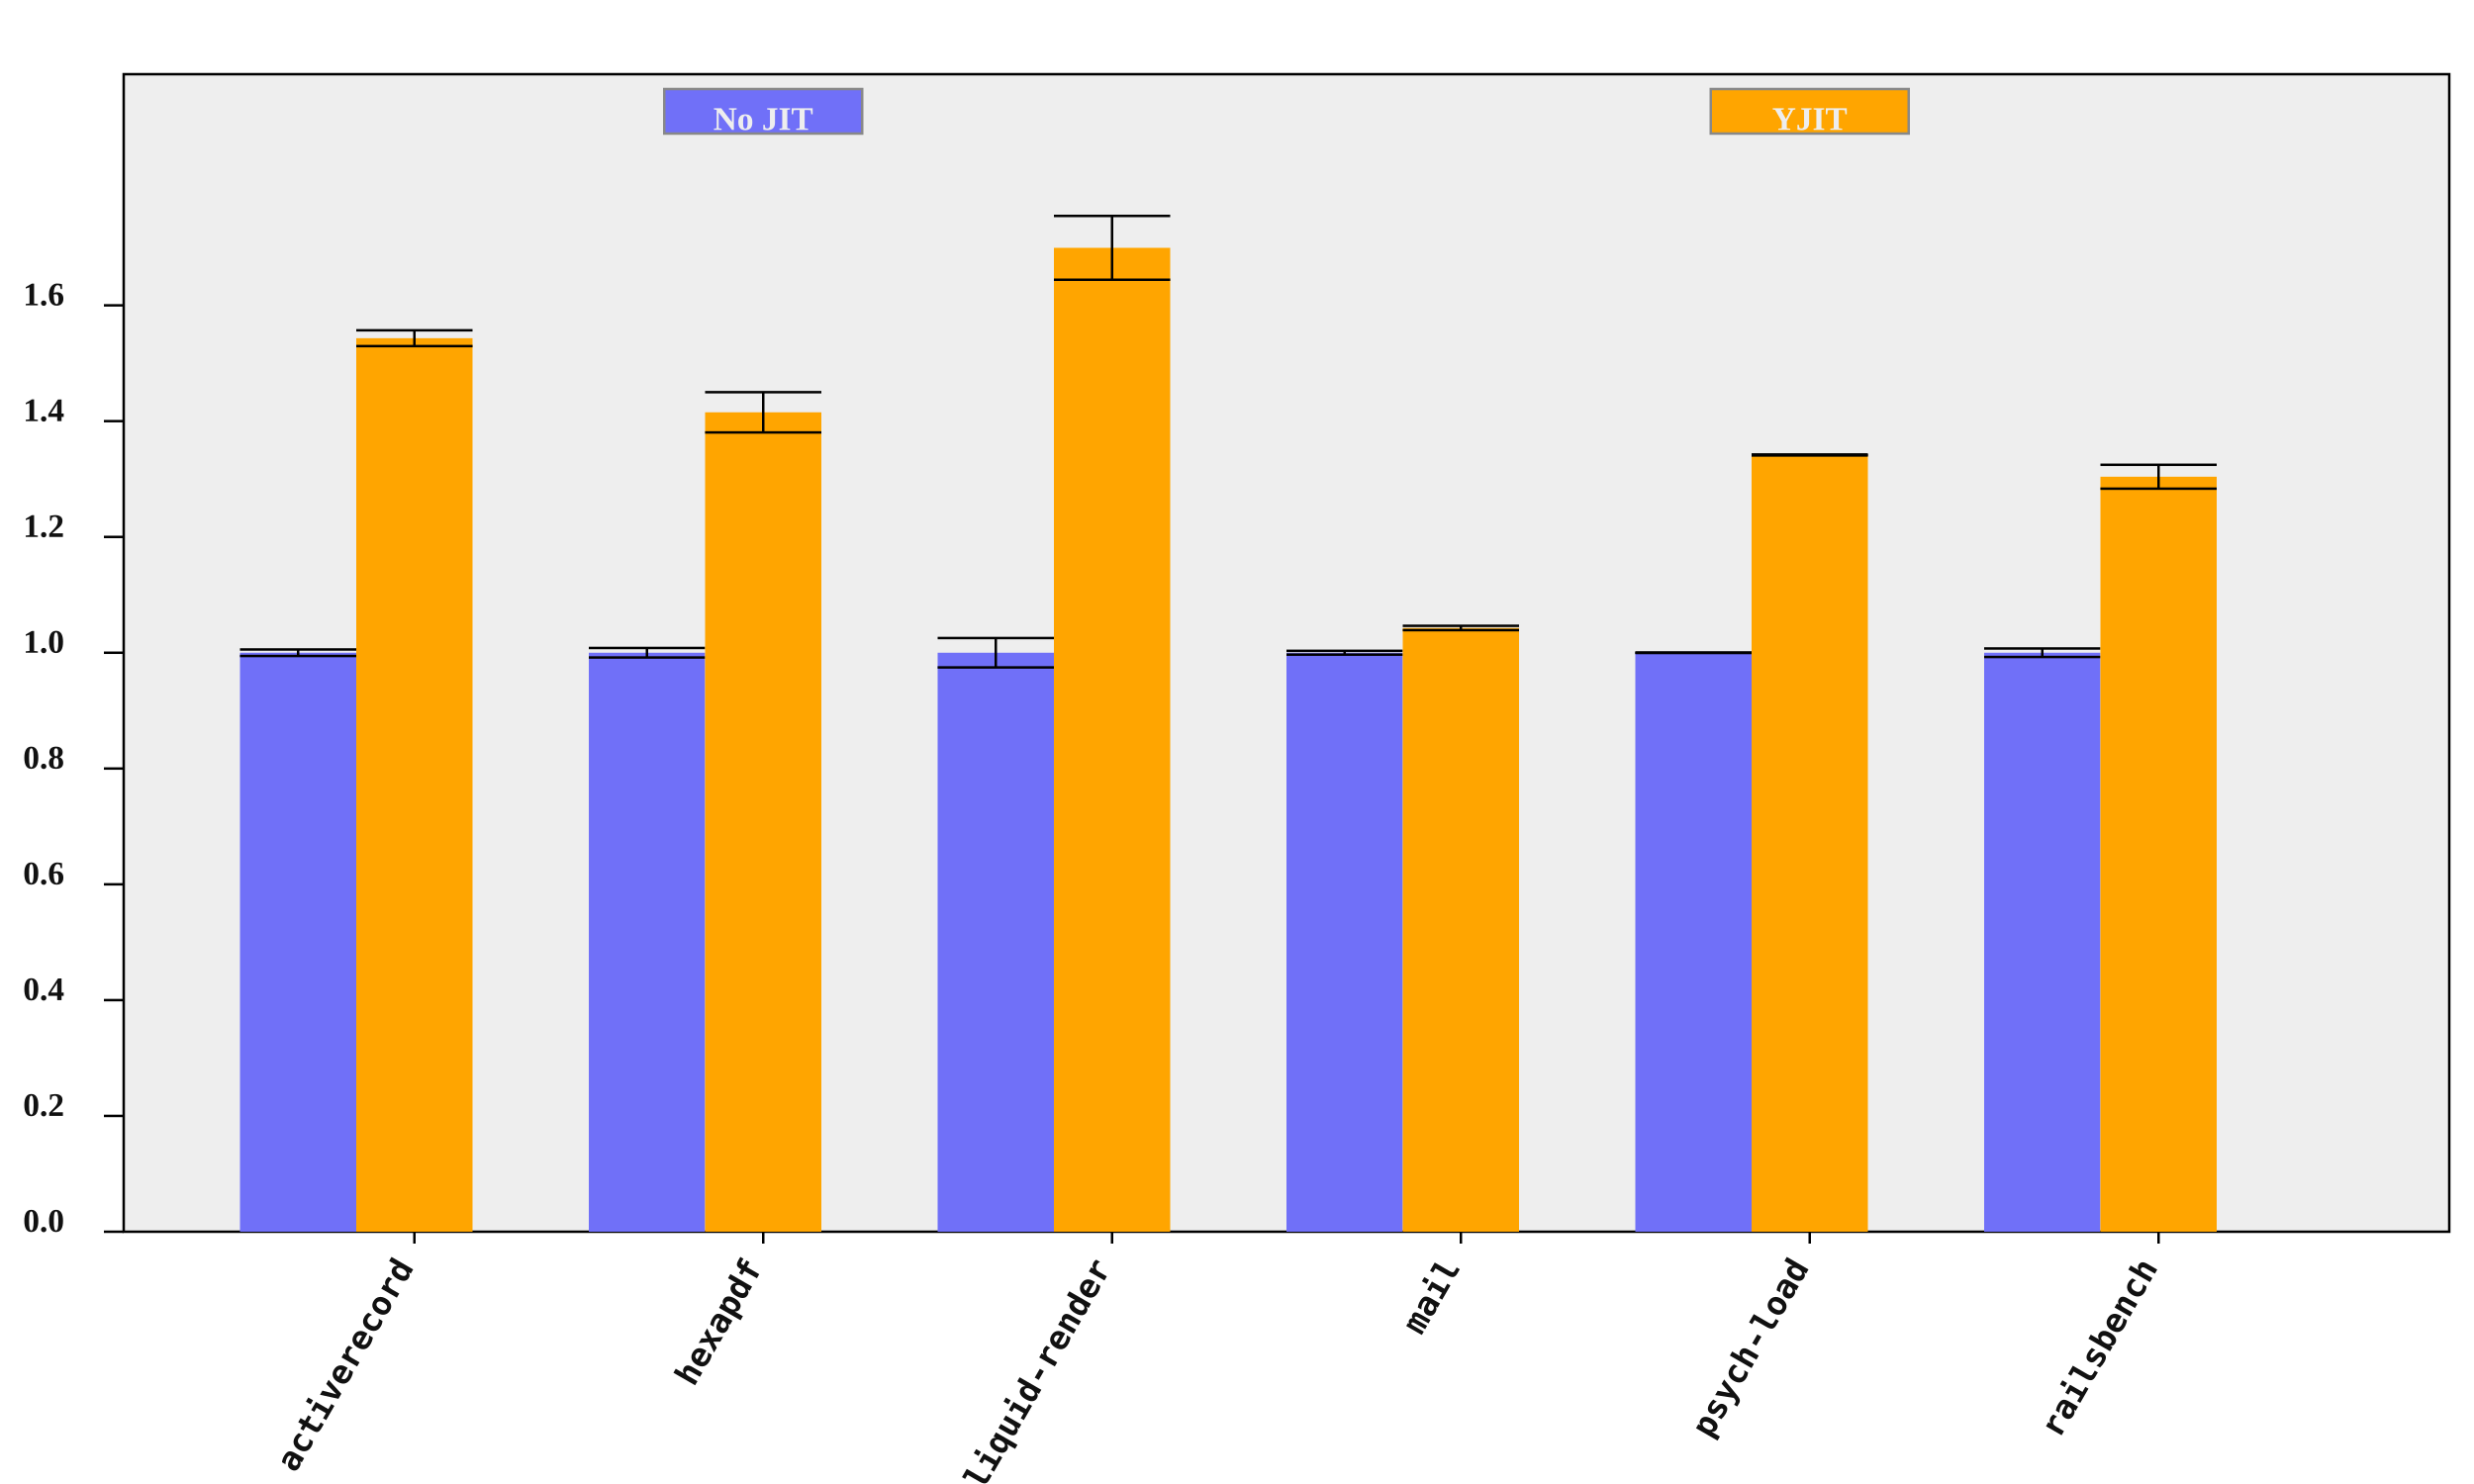
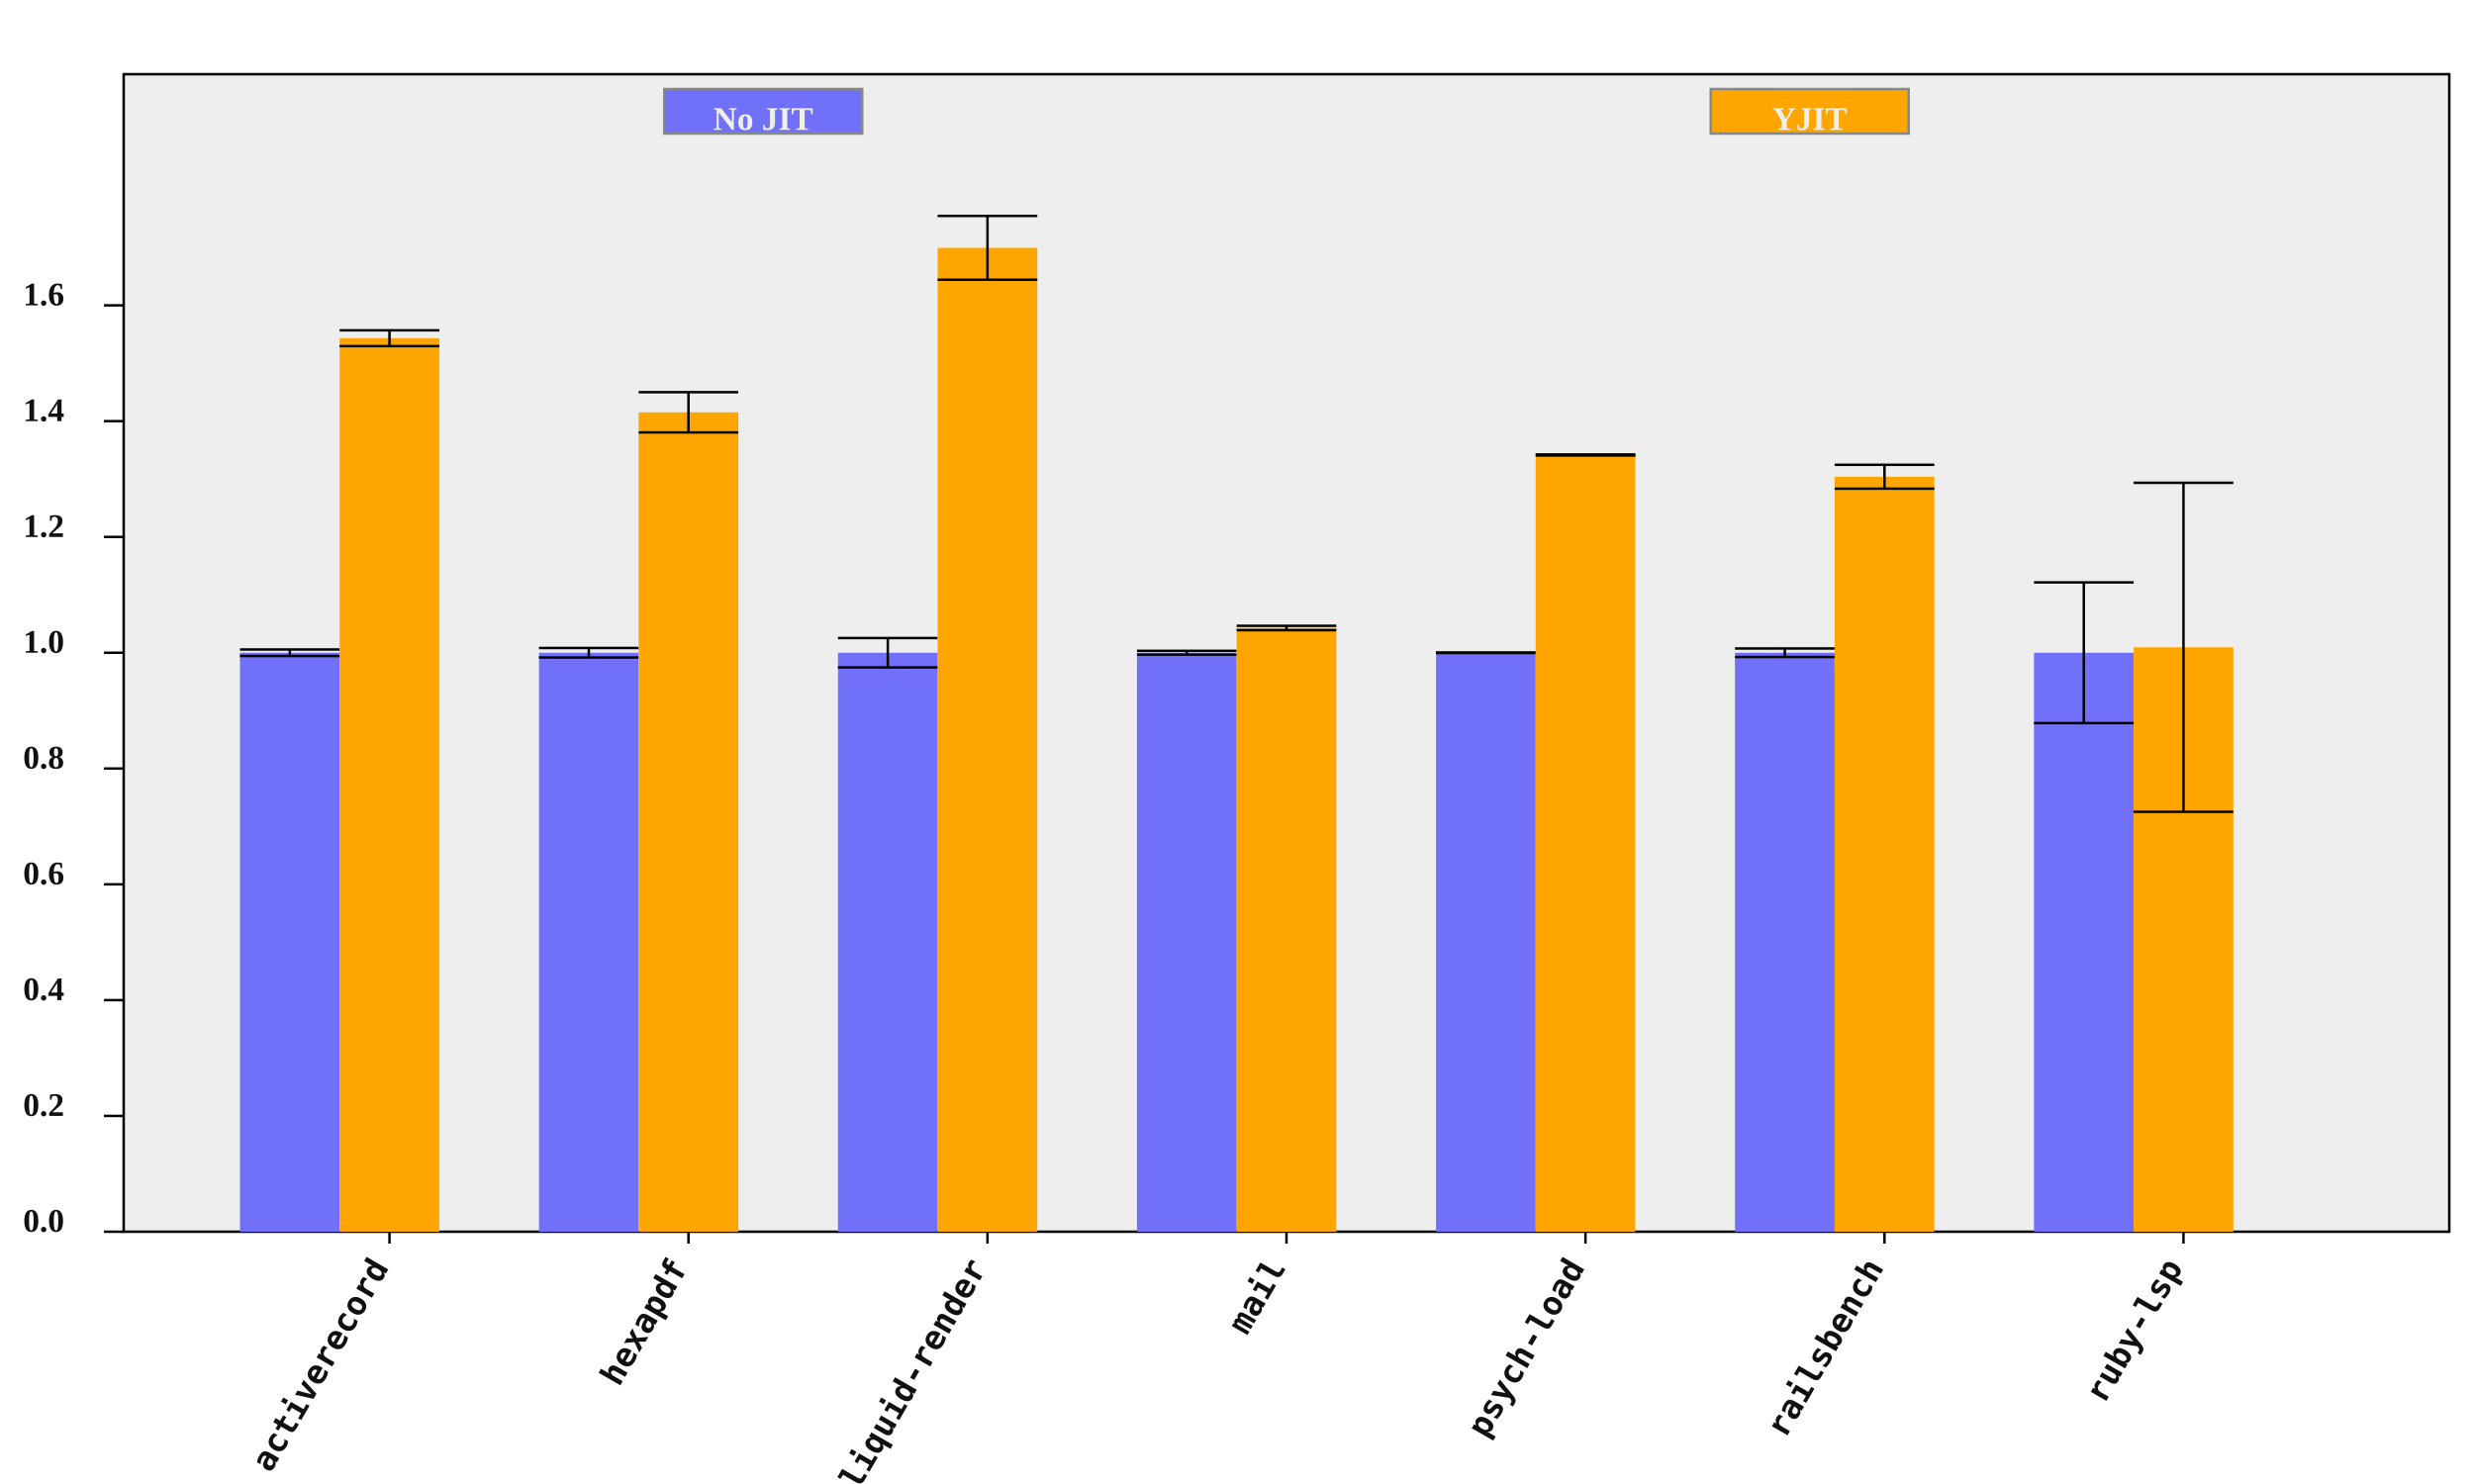
<svg xmlns="http://www.w3.org/2000/svg" viewBox="0 0 1000 600" width="100%" height="100%">
  <rect x="50.0" y="30.0" width="940.0" height="468" stroke="#000" fill="#EEE" />
  <line x1="42.0" y1="498" x2="50.0" y2="498" stroke="#000" />
  <text x="26" y="498" text-anchor="end" font-weight="bold" font-size="small" fill="#111">
0.0
</text>
  <line x1="42.0" y1="451.182" x2="50.0" y2="451.182" stroke="#000" />
  <text x="26" y="451.182" text-anchor="end" font-weight="bold" font-size="small" fill="#111">
0.2
</text>
  <line x1="42.0" y1="404.364" x2="50.0" y2="404.364" stroke="#000" />
  <text x="26" y="404.364" text-anchor="end" font-weight="bold" font-size="small" fill="#111">
0.4
</text>
  <line x1="42.0" y1="357.545" x2="50.0" y2="357.545" stroke="#000" />
  <text x="26" y="357.545" text-anchor="end" font-weight="bold" font-size="small" fill="#111">
0.6
</text>
  <line x1="42.0" y1="310.727" x2="50.0" y2="310.727" stroke="#000" />
  <text x="26" y="310.727" text-anchor="end" font-weight="bold" font-size="small" fill="#111">
0.8
</text>
  <line x1="42.0" y1="263.909" x2="50.0" y2="263.909" stroke="#000" />
  <text x="26" y="263.909" text-anchor="end" font-weight="bold" font-size="small" fill="#111">
1.0
</text>
  <line x1="42.0" y1="217.091" x2="50.0" y2="217.091" stroke="#000" />
  <text x="26" y="217.091" text-anchor="end" font-weight="bold" font-size="small" fill="#111">
1.2
</text>
  <line x1="42.0" y1="170.272" x2="50.0" y2="170.272" stroke="#000" />
  <text x="26" y="170.272" text-anchor="end" font-weight="bold" font-size="small" fill="#111">
1.4
</text>
  <line x1="42.0" y1="123.454" x2="50.0" y2="123.454" stroke="#000" />
  <text x="26" y="123.454" text-anchor="end" font-weight="bold" font-size="small" fill="#111">
1.6
</text>
  <rect x="268.5" y="36" width="80.0" height="18.0" fill="#7070f8" stroke="#888" />
  <text x="308.5" y="52.5" font-size="small" text-anchor="middle" font-weight="bold" fill="#EEE">
No JIT
</text>
  <rect x="691.5" y="36" width="80.0" height="18.0" fill="orange" stroke="#888" />
  <text x="731.5" y="52.5" font-size="small" text-anchor="middle" font-weight="bold" fill="#EEE">
YJIT
</text>
-   <rect x="97.0" y="263.909" width="47" height="234.091" fill="#7070f8" data-tooltip="1.00x baseline speed (No JIT)" />
-   <line x1="97.0" y1="262.592" x2="144.0" y2="262.592" stroke="#000" />
-   <line x1="97.0" y1="265.225" x2="144.0" y2="265.225" stroke="#000" />
-   <line x1="120.5" y1="262.592" x2="120.5" y2="265.225" stroke="#000" />
-   <rect x="144.0" y="136.742" width="47" height="361.258" fill="orange" data-tooltip="1.54x baseline speed (YJIT)" />
-   <line x1="144.0" y1="133.547" x2="191" y2="133.547" stroke="#000" />
-   <line x1="144.0" y1="139.937" x2="191" y2="139.937" stroke="#000" />
-   <line x1="167.5" y1="133.547" x2="167.5" y2="139.937" stroke="#000" />
-   <line x1="167.5" y1="498.0" x2="167.5" y2="502.8" stroke="#000" />
-   <text x="167.5" y="512.4" fill="#111" font-size="small" font-family="monospace" font-weight="bold" text-anchor="end" transform="rotate(-60, 167.5, 512.4)">
+   <rect x="97.0" y="263.909" width="40.286" height="234.091" fill="#7070f8" data-tooltip="1.00x baseline speed (No JIT)" />
+   <line x1="97.0" y1="262.592" x2="137.286" y2="262.592" stroke="#000" />
+   <line x1="97.0" y1="265.225" x2="137.286" y2="265.225" stroke="#000" />
+   <line x1="117.143" y1="262.592" x2="117.143" y2="265.225" stroke="#000" />
+   <rect x="137.286" y="136.742" width="40.286" height="361.258" fill="orange" data-tooltip="1.54x baseline speed (YJIT)" />
+   <line x1="137.286" y1="133.547" x2="177.571" y2="133.547" stroke="#000" />
+   <line x1="137.286" y1="139.937" x2="177.571" y2="139.937" stroke="#000" />
+   <line x1="157.429" y1="133.547" x2="157.429" y2="139.937" stroke="#000" />
+   <line x1="157.429" y1="498.0" x2="157.429" y2="502.8" stroke="#000" />
+   <text x="157.429" y="512.4" fill="#111" font-size="small" font-family="monospace" font-weight="bold" text-anchor="end" transform="rotate(-60, 157.4286, 512.4)">
activerecord
</text>
-   <rect x="238.0" y="263.909" width="47" height="234.091" fill="#7070f8" data-tooltip="1.00x baseline speed (No JIT)" />
-   <line x1="238.0" y1="261.984" x2="285.0" y2="261.984" stroke="#000" />
-   <line x1="238.0" y1="265.834" x2="285.0" y2="265.834" stroke="#000" />
-   <line x1="261.5" y1="261.984" x2="261.5" y2="265.834" stroke="#000" />
-   <rect x="285.0" y="166.702" width="47" height="331.298" fill="orange" data-tooltip="1.42x baseline speed (YJIT)" />
-   <line x1="285.0" y1="158.562" x2="332" y2="158.562" stroke="#000" />
-   <line x1="285.0" y1="174.842" x2="332" y2="174.842" stroke="#000" />
-   <line x1="308.5" y1="158.562" x2="308.5" y2="174.842" stroke="#000" />
-   <line x1="308.5" y1="498.0" x2="308.5" y2="502.8" stroke="#000" />
-   <text x="308.5" y="512.4" fill="#111" font-size="small" font-family="monospace" font-weight="bold" text-anchor="end" transform="rotate(-60, 308.5, 512.4)">
+   <rect x="217.857" y="263.909" width="40.286" height="234.091" fill="#7070f8" data-tooltip="1.00x baseline speed (No JIT)" />
+   <line x1="217.857" y1="261.984" x2="258.143" y2="261.984" stroke="#000" />
+   <line x1="217.857" y1="265.834" x2="258.143" y2="265.834" stroke="#000" />
+   <line x1="238.0" y1="261.984" x2="238.0" y2="265.834" stroke="#000" />
+   <rect x="258.143" y="166.702" width="40.286" height="331.298" fill="orange" data-tooltip="1.42x baseline speed (YJIT)" />
+   <line x1="258.143" y1="158.562" x2="298.429" y2="158.562" stroke="#000" />
+   <line x1="258.143" y1="174.842" x2="298.429" y2="174.842" stroke="#000" />
+   <line x1="278.286" y1="158.562" x2="278.286" y2="174.842" stroke="#000" />
+   <line x1="278.286" y1="498.0" x2="278.286" y2="502.8" stroke="#000" />
+   <text x="278.286" y="512.4" fill="#111" font-size="small" font-family="monospace" font-weight="bold" text-anchor="end" transform="rotate(-60, 278.2857, 512.4)">
hexapdf
</text>
-   <rect x="379.0" y="263.909" width="47" height="234.091" fill="#7070f8" data-tooltip="1.00x baseline speed (No JIT)" />
-   <line x1="379.0" y1="257.968" x2="426.0" y2="257.968" stroke="#000" />
-   <line x1="379.0" y1="269.849" x2="426.0" y2="269.849" stroke="#000" />
-   <line x1="402.5" y1="257.968" x2="402.5" y2="269.849" stroke="#000" />
-   <rect x="426.0" y="100.2" width="47" height="397.8" fill="orange" data-tooltip="1.70x baseline speed (YJIT)" />
-   <line x1="426.0" y1="87.299" x2="473.0" y2="87.299" stroke="#000" />
-   <line x1="426.0" y1="113.101" x2="473.0" y2="113.101" stroke="#000" />
-   <line x1="449.5" y1="87.299" x2="449.5" y2="113.101" stroke="#000" />
-   <line x1="449.5" y1="498.0" x2="449.5" y2="502.8" stroke="#000" />
-   <text x="449.5" y="512.4" fill="#111" font-size="small" font-family="monospace" font-weight="bold" text-anchor="end" transform="rotate(-60, 449.5, 512.4)">
+   <rect x="338.714" y="263.909" width="40.286" height="234.091" fill="#7070f8" data-tooltip="1.00x baseline speed (No JIT)" />
+   <line x1="338.714" y1="257.968" x2="379.0" y2="257.968" stroke="#000" />
+   <line x1="338.714" y1="269.849" x2="379.0" y2="269.849" stroke="#000" />
+   <line x1="358.857" y1="257.968" x2="358.857" y2="269.849" stroke="#000" />
+   <rect x="379.0" y="100.2" width="40.286" height="397.8" fill="orange" data-tooltip="1.70x baseline speed (YJIT)" />
+   <line x1="379.0" y1="87.299" x2="419.286" y2="87.299" stroke="#000" />
+   <line x1="379.0" y1="113.101" x2="419.286" y2="113.101" stroke="#000" />
+   <line x1="399.143" y1="87.299" x2="399.143" y2="113.101" stroke="#000" />
+   <line x1="399.143" y1="498.0" x2="399.143" y2="502.8" stroke="#000" />
+   <text x="399.143" y="512.4" fill="#111" font-size="small" font-family="monospace" font-weight="bold" text-anchor="end" transform="rotate(-60, 399.1429, 512.4)">
liquid-render
</text>
-   <rect x="520" y="263.909" width="47" height="234.091" fill="#7070f8" data-tooltip="1.00x baseline speed (No JIT)" />
-   <line x1="520" y1="263.135" x2="567.0" y2="263.135" stroke="#000" />
-   <line x1="520" y1="264.682" x2="567.0" y2="264.682" stroke="#000" />
-   <line x1="543.5" y1="263.135" x2="543.5" y2="264.682" stroke="#000" />
-   <rect x="567.0" y="253.902" width="47" height="244.098" fill="orange" data-tooltip="1.04x baseline speed (YJIT)" />
-   <line x1="567.0" y1="253.023" x2="614.0" y2="253.023" stroke="#000" />
-   <line x1="567.0" y1="254.78" x2="614.0" y2="254.78" stroke="#000" />
-   <line x1="590.5" y1="253.023" x2="590.5" y2="254.78" stroke="#000" />
-   <line x1="590.5" y1="498.0" x2="590.5" y2="502.8" stroke="#000" />
-   <text x="590.5" y="512.4" fill="#111" font-size="small" font-family="monospace" font-weight="bold" text-anchor="end" transform="rotate(-60, 590.5, 512.4)">
+   <rect x="459.571" y="263.909" width="40.286" height="234.091" fill="#7070f8" data-tooltip="1.00x baseline speed (No JIT)" />
+   <line x1="459.571" y1="263.135" x2="499.857" y2="263.135" stroke="#000" />
+   <line x1="459.571" y1="264.682" x2="499.857" y2="264.682" stroke="#000" />
+   <line x1="479.714" y1="263.135" x2="479.714" y2="264.682" stroke="#000" />
+   <rect x="499.857" y="253.902" width="40.286" height="244.098" fill="orange" data-tooltip="1.04x baseline speed (YJIT)" />
+   <line x1="499.857" y1="253.023" x2="540.143" y2="253.023" stroke="#000" />
+   <line x1="499.857" y1="254.78" x2="540.143" y2="254.78" stroke="#000" />
+   <line x1="520" y1="253.023" x2="520" y2="254.78" stroke="#000" />
+   <line x1="520" y1="498.0" x2="520" y2="502.8" stroke="#000" />
+   <text x="520" y="512.4" fill="#111" font-size="small" font-family="monospace" font-weight="bold" text-anchor="end" transform="rotate(-60, 520, 512.4)">
mail
</text>
-   <rect x="661" y="263.909" width="47" height="234.091" fill="#7070f8" data-tooltip="1.00x baseline speed (No JIT)" />
-   <line x1="661" y1="263.81" x2="708.0" y2="263.81" stroke="#000" />
-   <line x1="661" y1="264.007" x2="708.0" y2="264.007" stroke="#000" />
-   <line x1="684.5" y1="263.81" x2="684.5" y2="264.007" stroke="#000" />
-   <rect x="708.0" y="183.95" width="47" height="314.05" fill="orange" data-tooltip="1.34x baseline speed (YJIT)" />
-   <line x1="708.0" y1="183.746" x2="755.0" y2="183.746" stroke="#000" />
-   <line x1="708.0" y1="184.154" x2="755.0" y2="184.154" stroke="#000" />
-   <line x1="731.5" y1="183.746" x2="731.5" y2="184.154" stroke="#000" />
-   <line x1="731.5" y1="498.0" x2="731.5" y2="502.8" stroke="#000" />
-   <text x="731.5" y="512.4" fill="#111" font-size="small" font-family="monospace" font-weight="bold" text-anchor="end" transform="rotate(-60, 731.5, 512.4)">
+   <rect x="580.429" y="263.909" width="40.286" height="234.091" fill="#7070f8" data-tooltip="1.00x baseline speed (No JIT)" />
+   <line x1="580.429" y1="263.81" x2="620.714" y2="263.81" stroke="#000" />
+   <line x1="580.429" y1="264.007" x2="620.714" y2="264.007" stroke="#000" />
+   <line x1="600.571" y1="263.81" x2="600.571" y2="264.007" stroke="#000" />
+   <rect x="620.714" y="183.95" width="40.286" height="314.05" fill="orange" data-tooltip="1.34x baseline speed (YJIT)" />
+   <line x1="620.714" y1="183.746" x2="661" y2="183.746" stroke="#000" />
+   <line x1="620.714" y1="184.154" x2="661" y2="184.154" stroke="#000" />
+   <line x1="640.857" y1="183.746" x2="640.857" y2="184.154" stroke="#000" />
+   <line x1="640.857" y1="498.0" x2="640.857" y2="502.8" stroke="#000" />
+   <text x="640.857" y="512.4" fill="#111" font-size="small" font-family="monospace" font-weight="bold" text-anchor="end" transform="rotate(-60, 640.8571, 512.4)">
psych-load
</text>
-   <rect x="802" y="263.909" width="47" height="234.091" fill="#7070f8" data-tooltip="1.00x baseline speed (No JIT)" />
-   <line x1="802" y1="262.188" x2="849.0" y2="262.188" stroke="#000" />
-   <line x1="802" y1="265.629" x2="849.0" y2="265.629" stroke="#000" />
-   <line x1="825.5" y1="262.188" x2="825.5" y2="265.629" stroke="#000" />
-   <rect x="849.0" y="192.746" width="47" height="305.254" fill="orange" data-tooltip="1.30x baseline speed (YJIT)" />
-   <line x1="849.0" y1="187.919" x2="896.0" y2="187.919" stroke="#000" />
-   <line x1="849.0" y1="197.572" x2="896.0" y2="197.572" stroke="#000" />
-   <line x1="872.5" y1="187.919" x2="872.5" y2="197.572" stroke="#000" />
-   <line x1="872.5" y1="498.0" x2="872.5" y2="502.8" stroke="#000" />
-   <text x="872.5" y="512.4" fill="#111" font-size="small" font-family="monospace" font-weight="bold" text-anchor="end" transform="rotate(-60, 872.5, 512.4)">
+   <rect x="701.286" y="263.909" width="40.286" height="234.091" fill="#7070f8" data-tooltip="1.00x baseline speed (No JIT)" />
+   <line x1="701.286" y1="262.188" x2="741.571" y2="262.188" stroke="#000" />
+   <line x1="701.286" y1="265.629" x2="741.571" y2="265.629" stroke="#000" />
+   <line x1="721.429" y1="262.188" x2="721.429" y2="265.629" stroke="#000" />
+   <rect x="741.571" y="192.746" width="40.286" height="305.254" fill="orange" data-tooltip="1.30x baseline speed (YJIT)" />
+   <line x1="741.571" y1="187.919" x2="781.857" y2="187.919" stroke="#000" />
+   <line x1="741.571" y1="197.572" x2="781.857" y2="197.572" stroke="#000" />
+   <line x1="761.714" y1="187.919" x2="761.714" y2="197.572" stroke="#000" />
+   <line x1="761.714" y1="498.0" x2="761.714" y2="502.8" stroke="#000" />
+   <text x="761.714" y="512.4" fill="#111" font-size="small" font-family="monospace" font-weight="bold" text-anchor="end" transform="rotate(-60, 761.7143, 512.4)">
railsbench
</text>
+   <rect x="822.143" y="263.909" width="40.286" height="234.091" fill="#7070f8" data-tooltip="1.00x baseline speed (No JIT)" />
+   <line x1="822.143" y1="235.466" x2="862.429" y2="235.466" stroke="#000" />
+   <line x1="822.143" y1="292.351" x2="862.429" y2="292.351" stroke="#000" />
+   <line x1="842.286" y1="235.466" x2="842.286" y2="292.351" stroke="#000" />
+   <rect x="862.429" y="261.711" width="40.286" height="236.289" fill="orange" data-tooltip="1.01x baseline speed (YJIT)" />
+   <line x1="862.429" y1="195.202" x2="902.714" y2="195.202" stroke="#000" />
+   <line x1="862.429" y1="328.219" x2="902.714" y2="328.219" stroke="#000" />
+   <line x1="882.571" y1="195.202" x2="882.571" y2="328.219" stroke="#000" />
+   <line x1="882.571" y1="498.0" x2="882.571" y2="502.8" stroke="#000" />
+   <text x="882.571" y="512.4" fill="#111" font-size="small" font-family="monospace" font-weight="bold" text-anchor="end" transform="rotate(-60, 882.5714, 512.4)">
+ ruby-lsp
+ </text>
</svg>
